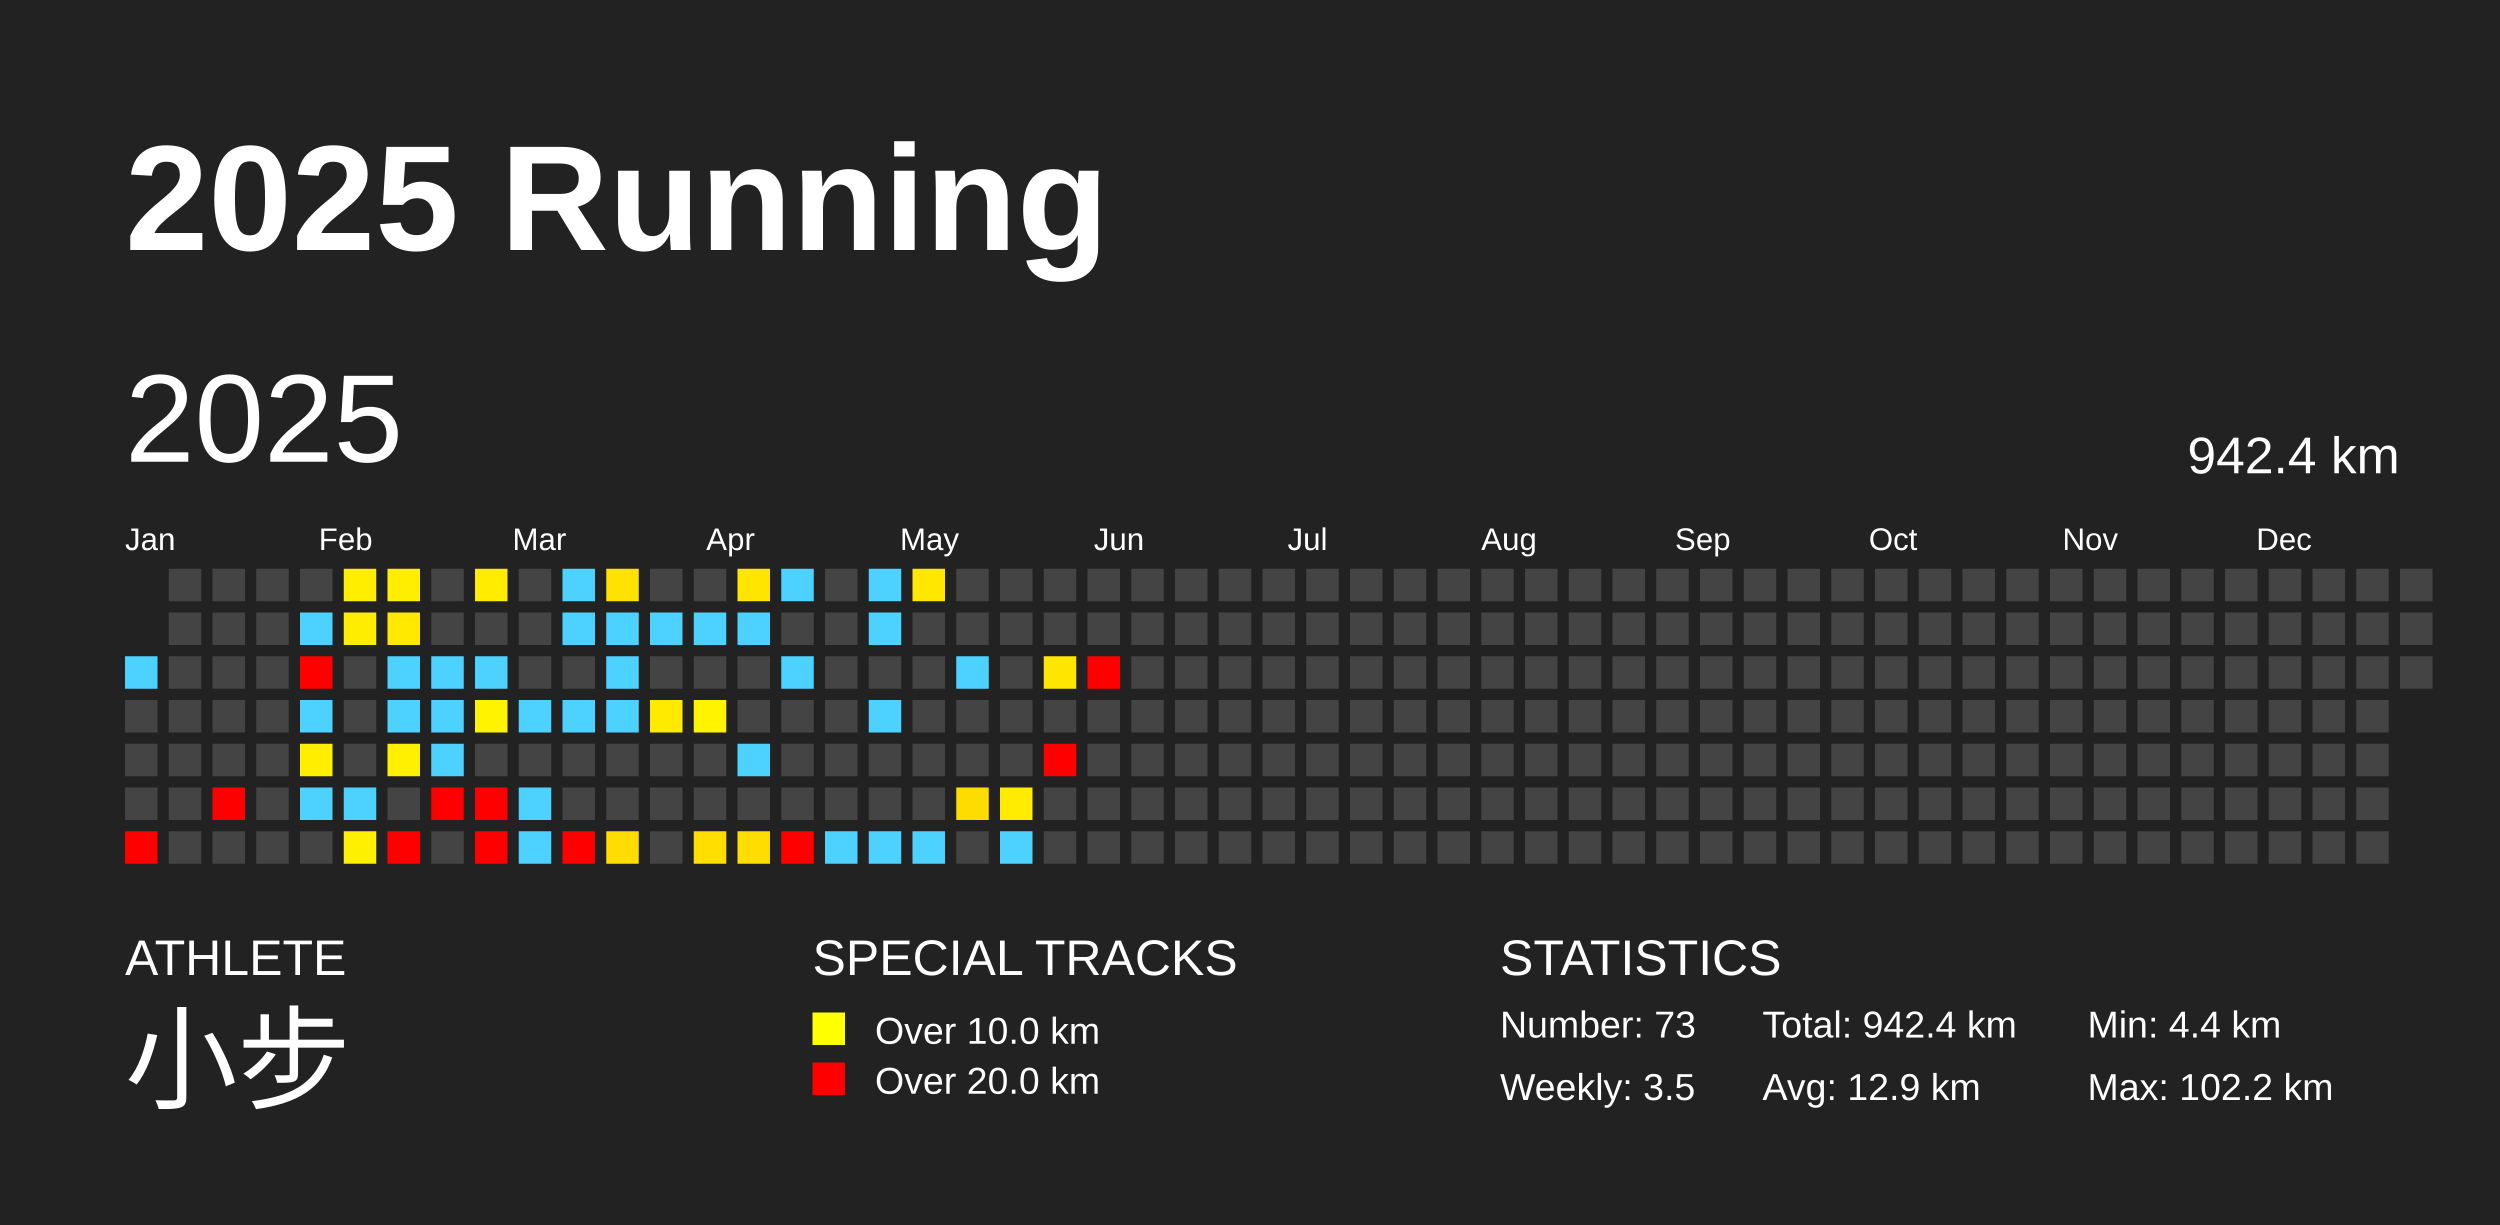
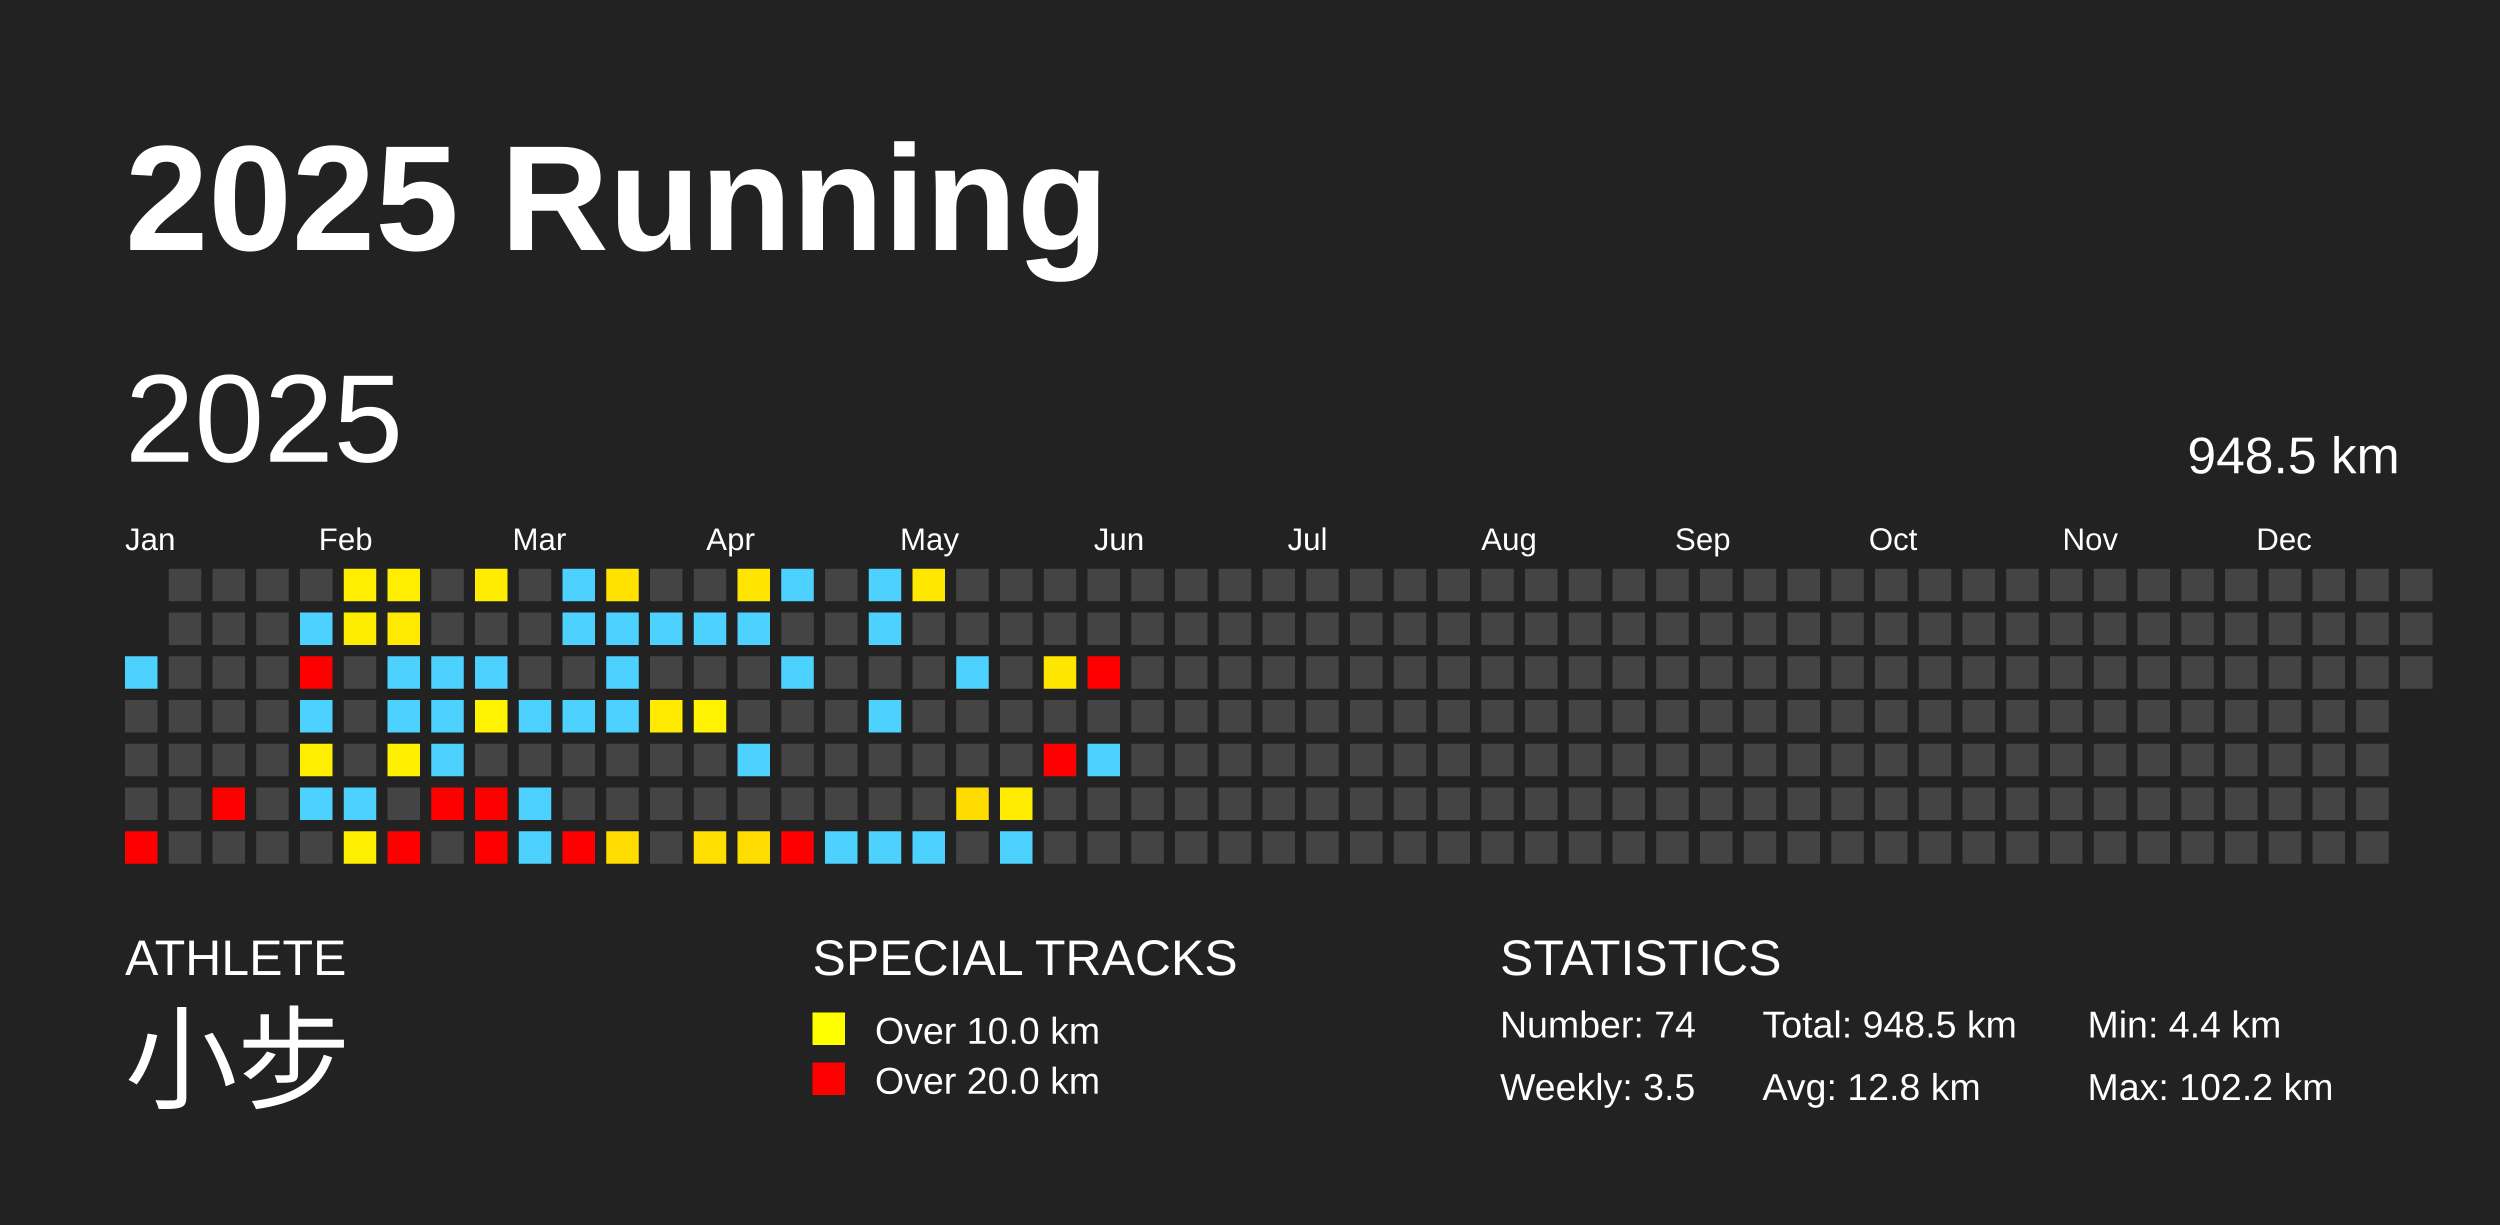
<svg xmlns="http://www.w3.org/2000/svg" baseProfile="full" height="98mm" version="1.1" viewBox="0,0,200,98" width="200mm">
  <defs />
  <rect fill="#222222" height="98" width="200" x="0" y="0" />
  <text fill="#FFFFFF" style="font-size:12px; font-family:Arial; font-weight:bold;" x="10" y="20">2025 Running</text>
  <text fill="#FFFFFF" style="font-size:4px; font-family:Arial" x="10" y="78">ATHLETE</text>
  <text fill="#FFFFFF" style="font-size:9px; font-family:Arial" x="10" y="88">小步</text>
  <text fill="#FFFFFF" style="font-size:4px; font-family:Arial" x="65" y="78">SPECIAL TRACKS</text>
  <rect fill="yellow" height="2.6" width="2.6" x="65" y="81" />
  <text fill="#FFFFFF" style="font-size:3px; font-family:Arial" x="70" y="83.5">Over 10.0 km</text>
  <rect fill="red" height="2.6" width="2.6" x="65" y="85" />
  <text fill="#FFFFFF" style="font-size:3px; font-family:Arial" x="70" y="87.5">Over 20.0 km</text>
  <text fill="#FFFFFF" style="font-size:4px; font-family:Arial" x="120" y="78">STATISTICS</text>
-   <text fill="#FFFFFF" style="font-size:3px; font-family:Arial" x="120" y="83">Number: 73</text>
+   <text fill="#FFFFFF" style="font-size:3px; font-family:Arial" x="120" y="83">Number: 74</text>
  <text fill="#FFFFFF" style="font-size:3px; font-family:Arial" x="120" y="88">Weekly: 3.5</text>
-   <text fill="#FFFFFF" style="font-size:3px; font-family:Arial" x="141" y="83">Total: 942.4 km</text>
-   <text fill="#FFFFFF" style="font-size:3px; font-family:Arial" x="141" y="88">Avg: 12.9 km</text>
+   <text fill="#FFFFFF" style="font-size:3px; font-family:Arial" x="141" y="83">Total: 948.5 km</text>
+   <text fill="#FFFFFF" style="font-size:3px; font-family:Arial" x="141" y="88">Avg: 12.8 km</text>
  <text fill="#FFFFFF" style="font-size:3px; font-family:Arial" x="167" y="83">Min: 4.4 km</text>
  <text fill="#FFFFFF" style="font-size:3px; font-family:Arial" x="167" y="88">Max: 102.2 km</text>
  <text dominant-baseline="hanging" fill="#FFFFFF" style="font-size:10.0px; font-family:Arial;" x="10" y="30">2025</text>
-   <text dominant-baseline="hanging" fill="#FFFFFF" style="font-size:4.125px; font-family:Arial;" x="175" y="35">942.4 km</text>
+   <text dominant-baseline="hanging" fill="#FFFFFF" style="font-size:4.125px; font-family:Arial;" x="175" y="35">948.5 km</text>
  <text fill="#FFFFFF" style="font-size:2.5px; font-family:Arial" x="10.0" y="44">Jan</text>
  <text fill="#FFFFFF" style="font-size:2.5px; font-family:Arial" x="25.5" y="44">Feb</text>
  <text fill="#FFFFFF" style="font-size:2.5px; font-family:Arial" x="41.0" y="44">Mar</text>
  <text fill="#FFFFFF" style="font-size:2.5px; font-family:Arial" x="56.5" y="44">Apr</text>
  <text fill="#FFFFFF" style="font-size:2.5px; font-family:Arial" x="72.0" y="44">May</text>
  <text fill="#FFFFFF" style="font-size:2.5px; font-family:Arial" x="87.5" y="44">Jun</text>
  <text fill="#FFFFFF" style="font-size:2.5px; font-family:Arial" x="103.0" y="44">Jul</text>
  <text fill="#FFFFFF" style="font-size:2.5px; font-family:Arial" x="118.5" y="44">Aug</text>
  <text fill="#FFFFFF" style="font-size:2.5px; font-family:Arial" x="134.0" y="44">Sep</text>
  <text fill="#FFFFFF" style="font-size:2.5px; font-family:Arial" x="149.5" y="44">Oct</text>
  <text fill="#FFFFFF" style="font-size:2.5px; font-family:Arial" x="165.0" y="44">Nov</text>
  <text fill="#FFFFFF" style="font-size:2.5px; font-family:Arial" x="180.5" y="44">Dec</text>
  <rect fill="#4dd2ff" height="2.6" width="2.6" x="10.0" y="52.5" />
  <rect fill="#444444" height="2.6" width="2.6" x="10.0" y="56.0" />
  <rect fill="#444444" height="2.6" width="2.6" x="10.0" y="59.5" />
  <rect fill="#444444" height="2.6" width="2.6" x="10.0" y="63.0" />
  <rect fill="red" height="2.6" width="2.6" x="10.0" y="66.5" />
  <rect fill="#444444" height="2.6" width="2.6" x="13.5" y="45.5" />
  <rect fill="#444444" height="2.6" width="2.6" x="13.5" y="49.0" />
  <rect fill="#444444" height="2.6" width="2.6" x="13.5" y="52.5" />
  <rect fill="#444444" height="2.6" width="2.6" x="13.5" y="56.0" />
  <rect fill="#444444" height="2.6" width="2.6" x="13.5" y="59.5" />
  <rect fill="#444444" height="2.6" width="2.6" x="13.5" y="63.0" />
  <rect fill="#444444" height="2.6" width="2.6" x="13.5" y="66.5" />
  <rect fill="#444444" height="2.6" width="2.6" x="17.0" y="45.5" />
  <rect fill="#444444" height="2.6" width="2.6" x="17.0" y="49.0" />
  <rect fill="#444444" height="2.6" width="2.6" x="17.0" y="52.5" />
  <rect fill="#444444" height="2.6" width="2.6" x="17.0" y="56.0" />
  <rect fill="#444444" height="2.6" width="2.6" x="17.0" y="59.5" />
  <rect fill="red" height="2.6" width="2.6" x="17.0" y="63.0" />
  <rect fill="#444444" height="2.6" width="2.6" x="17.0" y="66.5" />
  <rect fill="#444444" height="2.6" width="2.6" x="20.5" y="45.5" />
  <rect fill="#444444" height="2.6" width="2.6" x="20.5" y="49.0" />
  <rect fill="#444444" height="2.6" width="2.6" x="20.5" y="52.5" />
  <rect fill="#444444" height="2.6" width="2.6" x="20.5" y="56.0" />
  <rect fill="#444444" height="2.6" width="2.6" x="20.5" y="59.5" />
  <rect fill="#444444" height="2.6" width="2.6" x="20.5" y="63.0" />
  <rect fill="#444444" height="2.6" width="2.6" x="20.5" y="66.5" />
  <rect fill="#444444" height="2.6" width="2.6" x="24.0" y="45.5" />
  <rect fill="#4dd2ff" height="2.6" width="2.6" x="24.0" y="49.0" />
  <rect fill="red" height="2.6" width="2.6" x="24.0" y="52.5" />
  <rect fill="#4dd2ff" height="2.6" width="2.6" x="24.0" y="56.0" />
  <rect fill="#ffee00" height="2.6" width="2.6" x="24.0" y="59.5" />
  <rect fill="#4dd2ff" height="2.6" width="2.6" x="24.0" y="63.0" />
  <rect fill="#444444" height="2.6" width="2.6" x="24.0" y="66.5" />
  <rect fill="#ffee00" height="2.6" width="2.6" x="27.5" y="45.5" />
  <rect fill="#ffed00" height="2.6" width="2.6" x="27.5" y="49.0" />
  <rect fill="#444444" height="2.6" width="2.6" x="27.5" y="52.5" />
  <rect fill="#444444" height="2.6" width="2.6" x="27.5" y="56.0" />
  <rect fill="#444444" height="2.6" width="2.6" x="27.5" y="59.5" />
  <rect fill="#4dd2ff" height="2.6" width="2.6" x="27.5" y="63.0" />
  <rect fill="#ffef00" height="2.6" width="2.6" x="27.5" y="66.5" />
  <rect fill="#ffee00" height="2.6" width="2.6" x="31.0" y="45.5" />
  <rect fill="#ffe900" height="2.6" width="2.6" x="31.0" y="49.0" />
  <rect fill="#4dd2ff" height="2.6" width="2.6" x="31.0" y="52.5" />
  <rect fill="#4dd2ff" height="2.6" width="2.6" x="31.0" y="56.0" />
  <rect fill="#fff000" height="2.6" width="2.6" x="31.0" y="59.5" />
  <rect fill="#444444" height="2.6" width="2.6" x="31.0" y="63.0" />
  <rect fill="red" height="2.6" width="2.6" x="31.0" y="66.5" />
  <rect fill="#444444" height="2.6" width="2.6" x="34.5" y="45.5" />
  <rect fill="#444444" height="2.6" width="2.6" x="34.5" y="49.0" />
  <rect fill="#4dd2ff" height="2.6" width="2.6" x="34.5" y="52.5" />
  <rect fill="#4dd2ff" height="2.6" width="2.6" x="34.5" y="56.0" />
  <rect fill="#4dd2ff" height="2.6" width="2.6" x="34.5" y="59.5" />
  <rect fill="red" height="2.6" width="2.6" x="34.5" y="63.0" />
  <rect fill="#444444" height="2.6" width="2.6" x="34.5" y="66.5" />
  <rect fill="#ffec00" height="2.6" width="2.6" x="38.0" y="45.5" />
  <rect fill="#444444" height="2.6" width="2.6" x="38.0" y="49.0" />
  <rect fill="#4dd2ff" height="2.6" width="2.6" x="38.0" y="52.5" />
  <rect fill="#fff300" height="2.6" width="2.6" x="38.0" y="56.0" />
  <rect fill="#444444" height="2.6" width="2.6" x="38.0" y="59.5" />
  <rect fill="red" height="2.6" width="2.6" x="38.0" y="63.0" />
  <rect fill="red" height="2.6" width="2.6" x="38.0" y="66.5" />
  <rect fill="#444444" height="2.6" width="2.6" x="41.5" y="45.5" />
  <rect fill="#444444" height="2.6" width="2.6" x="41.5" y="49.0" />
  <rect fill="#444444" height="2.6" width="2.6" x="41.5" y="52.5" />
  <rect fill="#4dd2ff" height="2.6" width="2.6" x="41.5" y="56.0" />
  <rect fill="#444444" height="2.6" width="2.6" x="41.5" y="59.5" />
  <rect fill="#4dd2ff" height="2.6" width="2.6" x="41.5" y="63.0" />
  <rect fill="#4dd2ff" height="2.6" width="2.6" x="41.5" y="66.5" />
  <rect fill="#4dd2ff" height="2.6" width="2.6" x="45.0" y="45.5" />
  <rect fill="#4dd2ff" height="2.6" width="2.6" x="45.0" y="49.0" />
  <rect fill="#444444" height="2.6" width="2.6" x="45.0" y="52.5" />
  <rect fill="#4dd2ff" height="2.6" width="2.6" x="45.0" y="56.0" />
  <rect fill="#444444" height="2.6" width="2.6" x="45.0" y="59.5" />
  <rect fill="#444444" height="2.6" width="2.6" x="45.0" y="63.0" />
  <rect fill="red" height="2.6" width="2.6" x="45.0" y="66.5" />
  <rect fill="#ffe200" height="2.6" width="2.6" x="48.5" y="45.5" />
  <rect fill="#4dd2ff" height="2.6" width="2.6" x="48.5" y="49.0" />
  <rect fill="#4dd2ff" height="2.6" width="2.6" x="48.5" y="52.5" />
  <rect fill="#4dd2ff" height="2.6" width="2.6" x="48.5" y="56.0" />
  <rect fill="#444444" height="2.6" width="2.6" x="48.5" y="59.5" />
  <rect fill="#444444" height="2.6" width="2.6" x="48.5" y="63.0" />
  <rect fill="#ffdd00" height="2.6" width="2.6" x="48.5" y="66.5" />
  <rect fill="#444444" height="2.6" width="2.6" x="52.0" y="45.5" />
  <rect fill="#4dd2ff" height="2.6" width="2.6" x="52.0" y="49.0" />
  <rect fill="#444444" height="2.6" width="2.6" x="52.0" y="52.5" />
  <rect fill="#ffea00" height="2.6" width="2.6" x="52.0" y="56.0" />
  <rect fill="#444444" height="2.6" width="2.6" x="52.0" y="59.5" />
  <rect fill="#444444" height="2.6" width="2.6" x="52.0" y="63.0" />
  <rect fill="#444444" height="2.6" width="2.6" x="52.0" y="66.5" />
  <rect fill="#444444" height="2.6" width="2.6" x="55.5" y="45.5" />
  <rect fill="#4dd2ff" height="2.6" width="2.6" x="55.5" y="49.0" />
  <rect fill="#444444" height="2.6" width="2.6" x="55.5" y="52.5" />
  <rect fill="#fff300" height="2.6" width="2.6" x="55.5" y="56.0" />
  <rect fill="#444444" height="2.6" width="2.6" x="55.5" y="59.5" />
  <rect fill="#444444" height="2.6" width="2.6" x="55.5" y="63.0" />
  <rect fill="#ffde00" height="2.6" width="2.6" x="55.5" y="66.5" />
  <rect fill="#ffe500" height="2.6" width="2.6" x="59.0" y="45.5" />
  <rect fill="#4dd2ff" height="2.6" width="2.6" x="59.0" y="49.0" />
  <rect fill="#444444" height="2.6" width="2.6" x="59.0" y="52.5" />
  <rect fill="#444444" height="2.6" width="2.6" x="59.0" y="56.0" />
  <rect fill="#4dd2ff" height="2.6" width="2.6" x="59.0" y="59.5" />
  <rect fill="#444444" height="2.6" width="2.6" x="59.0" y="63.0" />
  <rect fill="#ffdd00" height="2.6" width="2.6" x="59.0" y="66.5" />
  <rect fill="#4dd2ff" height="2.6" width="2.6" x="62.5" y="45.5" />
  <rect fill="#444444" height="2.6" width="2.6" x="62.5" y="49.0" />
  <rect fill="#4dd2ff" height="2.6" width="2.6" x="62.5" y="52.5" />
  <rect fill="#444444" height="2.6" width="2.6" x="62.5" y="56.0" />
  <rect fill="#444444" height="2.6" width="2.6" x="62.5" y="59.5" />
  <rect fill="#444444" height="2.6" width="2.6" x="62.5" y="63.0" />
  <rect fill="red" height="2.6" width="2.6" x="62.5" y="66.5" />
  <rect fill="#444444" height="2.6" width="2.6" x="66.0" y="45.5" />
  <rect fill="#444444" height="2.6" width="2.6" x="66.0" y="49.0" />
  <rect fill="#444444" height="2.6" width="2.6" x="66.0" y="52.5" />
  <rect fill="#444444" height="2.6" width="2.6" x="66.0" y="56.0" />
  <rect fill="#444444" height="2.6" width="2.6" x="66.0" y="59.5" />
  <rect fill="#444444" height="2.6" width="2.6" x="66.0" y="63.0" />
  <rect fill="#4dd2ff" height="2.6" width="2.6" x="66.0" y="66.5" />
  <rect fill="#4dd2ff" height="2.6" width="2.6" x="69.5" y="45.5" />
  <rect fill="#4dd2ff" height="2.6" width="2.6" x="69.5" y="49.0" />
  <rect fill="#444444" height="2.6" width="2.6" x="69.5" y="52.5" />
  <rect fill="#4dd2ff" height="2.6" width="2.6" x="69.5" y="56.0" />
  <rect fill="#444444" height="2.6" width="2.6" x="69.5" y="59.5" />
  <rect fill="#444444" height="2.6" width="2.6" x="69.5" y="63.0" />
  <rect fill="#4dd2ff" height="2.6" width="2.6" x="69.5" y="66.5" />
  <rect fill="#ffe700" height="2.6" width="2.6" x="73.0" y="45.5" />
  <rect fill="#444444" height="2.6" width="2.6" x="73.0" y="49.0" />
  <rect fill="#444444" height="2.6" width="2.6" x="73.0" y="52.5" />
  <rect fill="#444444" height="2.6" width="2.6" x="73.0" y="56.0" />
  <rect fill="#444444" height="2.6" width="2.6" x="73.0" y="59.5" />
  <rect fill="#444444" height="2.6" width="2.6" x="73.0" y="63.0" />
  <rect fill="#4dd2ff" height="2.6" width="2.6" x="73.0" y="66.5" />
  <rect fill="#444444" height="2.6" width="2.6" x="76.5" y="45.5" />
  <rect fill="#444444" height="2.6" width="2.6" x="76.5" y="49.0" />
  <rect fill="#4dd2ff" height="2.6" width="2.6" x="76.5" y="52.5" />
  <rect fill="#444444" height="2.6" width="2.6" x="76.5" y="56.0" />
  <rect fill="#444444" height="2.6" width="2.6" x="76.5" y="59.5" />
  <rect fill="#ffdc00" height="2.6" width="2.6" x="76.5" y="63.0" />
  <rect fill="#444444" height="2.6" width="2.6" x="76.5" y="66.5" />
  <rect fill="#444444" height="2.6" width="2.6" x="80.0" y="45.5" />
  <rect fill="#444444" height="2.6" width="2.6" x="80.0" y="49.0" />
  <rect fill="#444444" height="2.6" width="2.6" x="80.0" y="52.5" />
  <rect fill="#444444" height="2.6" width="2.6" x="80.0" y="56.0" />
  <rect fill="#444444" height="2.6" width="2.6" x="80.0" y="59.5" />
  <rect fill="#ffec00" height="2.6" width="2.6" x="80.0" y="63.0" />
  <rect fill="#4dd2ff" height="2.6" width="2.6" x="80.0" y="66.5" />
  <rect fill="#444444" height="2.6" width="2.6" x="83.5" y="45.5" />
  <rect fill="#444444" height="2.6" width="2.6" x="83.5" y="49.0" />
  <rect fill="#ffe600" height="2.6" width="2.6" x="83.5" y="52.5" />
  <rect fill="#444444" height="2.6" width="2.6" x="83.5" y="56.0" />
  <rect fill="red" height="2.6" width="2.6" x="83.5" y="59.5" />
  <rect fill="#444444" height="2.6" width="2.6" x="83.5" y="63.0" />
  <rect fill="#444444" height="2.6" width="2.6" x="83.5" y="66.5" />
  <rect fill="#444444" height="2.6" width="2.6" x="87.0" y="45.5" />
  <rect fill="#444444" height="2.6" width="2.6" x="87.0" y="49.0" />
  <rect fill="red" height="2.6" width="2.6" x="87.0" y="52.5" />
  <rect fill="#444444" height="2.6" width="2.6" x="87.0" y="56.0" />
-   <rect fill="#444444" height="2.6" width="2.6" x="87.0" y="59.5" />
+   <rect fill="#4dd2ff" height="2.6" width="2.6" x="87.0" y="59.5" />
  <rect fill="#444444" height="2.6" width="2.6" x="87.0" y="63.0" />
  <rect fill="#444444" height="2.6" width="2.6" x="87.0" y="66.5" />
  <rect fill="#444444" height="2.6" width="2.6" x="90.5" y="45.5" />
  <rect fill="#444444" height="2.6" width="2.6" x="90.5" y="49.0" />
  <rect fill="#444444" height="2.6" width="2.6" x="90.5" y="52.5" />
  <rect fill="#444444" height="2.6" width="2.6" x="90.5" y="56.0" />
  <rect fill="#444444" height="2.6" width="2.6" x="90.5" y="59.5" />
  <rect fill="#444444" height="2.6" width="2.6" x="90.5" y="63.0" />
  <rect fill="#444444" height="2.6" width="2.6" x="90.5" y="66.5" />
  <rect fill="#444444" height="2.6" width="2.6" x="94.0" y="45.5" />
  <rect fill="#444444" height="2.6" width="2.6" x="94.0" y="49.0" />
  <rect fill="#444444" height="2.6" width="2.6" x="94.0" y="52.5" />
  <rect fill="#444444" height="2.6" width="2.6" x="94.0" y="56.0" />
  <rect fill="#444444" height="2.6" width="2.6" x="94.0" y="59.5" />
  <rect fill="#444444" height="2.6" width="2.6" x="94.0" y="63.0" />
  <rect fill="#444444" height="2.6" width="2.6" x="94.0" y="66.5" />
  <rect fill="#444444" height="2.6" width="2.6" x="97.5" y="45.5" />
  <rect fill="#444444" height="2.6" width="2.6" x="97.5" y="49.0" />
  <rect fill="#444444" height="2.6" width="2.6" x="97.5" y="52.5" />
  <rect fill="#444444" height="2.6" width="2.6" x="97.5" y="56.0" />
  <rect fill="#444444" height="2.6" width="2.6" x="97.5" y="59.5" />
  <rect fill="#444444" height="2.6" width="2.6" x="97.5" y="63.0" />
  <rect fill="#444444" height="2.6" width="2.6" x="97.5" y="66.5" />
  <rect fill="#444444" height="2.6" width="2.6" x="101.0" y="45.5" />
  <rect fill="#444444" height="2.6" width="2.6" x="101.0" y="49.0" />
  <rect fill="#444444" height="2.6" width="2.6" x="101.0" y="52.5" />
  <rect fill="#444444" height="2.6" width="2.6" x="101.0" y="56.0" />
  <rect fill="#444444" height="2.6" width="2.6" x="101.0" y="59.5" />
  <rect fill="#444444" height="2.6" width="2.6" x="101.0" y="63.0" />
  <rect fill="#444444" height="2.6" width="2.6" x="101.0" y="66.5" />
  <rect fill="#444444" height="2.6" width="2.6" x="104.5" y="45.5" />
  <rect fill="#444444" height="2.6" width="2.6" x="104.5" y="49.0" />
  <rect fill="#444444" height="2.6" width="2.6" x="104.5" y="52.5" />
  <rect fill="#444444" height="2.6" width="2.6" x="104.5" y="56.0" />
  <rect fill="#444444" height="2.6" width="2.6" x="104.5" y="59.5" />
  <rect fill="#444444" height="2.6" width="2.6" x="104.5" y="63.0" />
  <rect fill="#444444" height="2.6" width="2.6" x="104.5" y="66.5" />
  <rect fill="#444444" height="2.6" width="2.6" x="108.0" y="45.5" />
  <rect fill="#444444" height="2.6" width="2.6" x="108.0" y="49.0" />
  <rect fill="#444444" height="2.6" width="2.6" x="108.0" y="52.5" />
  <rect fill="#444444" height="2.6" width="2.6" x="108.0" y="56.0" />
  <rect fill="#444444" height="2.6" width="2.6" x="108.0" y="59.5" />
  <rect fill="#444444" height="2.6" width="2.6" x="108.0" y="63.0" />
  <rect fill="#444444" height="2.6" width="2.6" x="108.0" y="66.5" />
  <rect fill="#444444" height="2.6" width="2.6" x="111.5" y="45.5" />
  <rect fill="#444444" height="2.6" width="2.6" x="111.5" y="49.0" />
  <rect fill="#444444" height="2.6" width="2.6" x="111.5" y="52.5" />
  <rect fill="#444444" height="2.6" width="2.6" x="111.5" y="56.0" />
  <rect fill="#444444" height="2.6" width="2.6" x="111.5" y="59.5" />
  <rect fill="#444444" height="2.6" width="2.6" x="111.5" y="63.0" />
  <rect fill="#444444" height="2.6" width="2.6" x="111.5" y="66.5" />
  <rect fill="#444444" height="2.6" width="2.6" x="115.0" y="45.5" />
  <rect fill="#444444" height="2.6" width="2.6" x="115.0" y="49.0" />
  <rect fill="#444444" height="2.6" width="2.6" x="115.0" y="52.5" />
  <rect fill="#444444" height="2.6" width="2.6" x="115.0" y="56.0" />
  <rect fill="#444444" height="2.6" width="2.6" x="115.0" y="59.5" />
  <rect fill="#444444" height="2.6" width="2.6" x="115.0" y="63.0" />
  <rect fill="#444444" height="2.6" width="2.6" x="115.0" y="66.5" />
  <rect fill="#444444" height="2.6" width="2.6" x="118.5" y="45.5" />
  <rect fill="#444444" height="2.6" width="2.6" x="118.5" y="49.0" />
  <rect fill="#444444" height="2.6" width="2.6" x="118.5" y="52.5" />
  <rect fill="#444444" height="2.6" width="2.6" x="118.5" y="56.0" />
  <rect fill="#444444" height="2.6" width="2.6" x="118.5" y="59.5" />
  <rect fill="#444444" height="2.6" width="2.6" x="118.5" y="63.0" />
  <rect fill="#444444" height="2.6" width="2.6" x="118.5" y="66.5" />
  <rect fill="#444444" height="2.6" width="2.6" x="122.0" y="45.5" />
  <rect fill="#444444" height="2.6" width="2.6" x="122.0" y="49.0" />
  <rect fill="#444444" height="2.6" width="2.6" x="122.0" y="52.5" />
  <rect fill="#444444" height="2.6" width="2.6" x="122.0" y="56.0" />
  <rect fill="#444444" height="2.6" width="2.6" x="122.0" y="59.5" />
  <rect fill="#444444" height="2.6" width="2.6" x="122.0" y="63.0" />
  <rect fill="#444444" height="2.6" width="2.6" x="122.0" y="66.5" />
  <rect fill="#444444" height="2.6" width="2.6" x="125.5" y="45.5" />
  <rect fill="#444444" height="2.6" width="2.6" x="125.5" y="49.0" />
  <rect fill="#444444" height="2.6" width="2.6" x="125.5" y="52.5" />
  <rect fill="#444444" height="2.6" width="2.6" x="125.5" y="56.0" />
  <rect fill="#444444" height="2.6" width="2.6" x="125.5" y="59.5" />
  <rect fill="#444444" height="2.6" width="2.6" x="125.5" y="63.0" />
  <rect fill="#444444" height="2.6" width="2.6" x="125.5" y="66.5" />
  <rect fill="#444444" height="2.6" width="2.6" x="129.0" y="45.5" />
  <rect fill="#444444" height="2.6" width="2.6" x="129.0" y="49.0" />
  <rect fill="#444444" height="2.6" width="2.6" x="129.0" y="52.5" />
  <rect fill="#444444" height="2.6" width="2.6" x="129.0" y="56.0" />
  <rect fill="#444444" height="2.6" width="2.6" x="129.0" y="59.5" />
  <rect fill="#444444" height="2.6" width="2.6" x="129.0" y="63.0" />
  <rect fill="#444444" height="2.6" width="2.6" x="129.0" y="66.5" />
  <rect fill="#444444" height="2.6" width="2.6" x="132.5" y="45.5" />
  <rect fill="#444444" height="2.6" width="2.6" x="132.5" y="49.0" />
  <rect fill="#444444" height="2.6" width="2.6" x="132.5" y="52.5" />
  <rect fill="#444444" height="2.6" width="2.6" x="132.5" y="56.0" />
  <rect fill="#444444" height="2.6" width="2.6" x="132.5" y="59.5" />
  <rect fill="#444444" height="2.6" width="2.6" x="132.5" y="63.0" />
  <rect fill="#444444" height="2.6" width="2.6" x="132.5" y="66.5" />
  <rect fill="#444444" height="2.6" width="2.6" x="136.0" y="45.5" />
  <rect fill="#444444" height="2.6" width="2.6" x="136.0" y="49.0" />
  <rect fill="#444444" height="2.6" width="2.6" x="136.0" y="52.5" />
  <rect fill="#444444" height="2.6" width="2.6" x="136.0" y="56.0" />
  <rect fill="#444444" height="2.6" width="2.6" x="136.0" y="59.5" />
  <rect fill="#444444" height="2.6" width="2.6" x="136.0" y="63.0" />
  <rect fill="#444444" height="2.6" width="2.6" x="136.0" y="66.5" />
  <rect fill="#444444" height="2.6" width="2.6" x="139.5" y="45.5" />
  <rect fill="#444444" height="2.6" width="2.6" x="139.5" y="49.0" />
  <rect fill="#444444" height="2.6" width="2.6" x="139.5" y="52.5" />
  <rect fill="#444444" height="2.6" width="2.6" x="139.5" y="56.0" />
  <rect fill="#444444" height="2.6" width="2.6" x="139.5" y="59.5" />
  <rect fill="#444444" height="2.6" width="2.6" x="139.5" y="63.0" />
  <rect fill="#444444" height="2.6" width="2.6" x="139.5" y="66.5" />
  <rect fill="#444444" height="2.6" width="2.6" x="143.0" y="45.5" />
  <rect fill="#444444" height="2.6" width="2.6" x="143.0" y="49.0" />
  <rect fill="#444444" height="2.6" width="2.6" x="143.0" y="52.5" />
  <rect fill="#444444" height="2.6" width="2.6" x="143.0" y="56.0" />
  <rect fill="#444444" height="2.6" width="2.6" x="143.0" y="59.5" />
  <rect fill="#444444" height="2.6" width="2.6" x="143.0" y="63.0" />
  <rect fill="#444444" height="2.6" width="2.6" x="143.0" y="66.5" />
  <rect fill="#444444" height="2.6" width="2.6" x="146.5" y="45.5" />
  <rect fill="#444444" height="2.6" width="2.6" x="146.5" y="49.0" />
  <rect fill="#444444" height="2.6" width="2.6" x="146.5" y="52.5" />
  <rect fill="#444444" height="2.6" width="2.6" x="146.5" y="56.0" />
  <rect fill="#444444" height="2.6" width="2.6" x="146.5" y="59.5" />
  <rect fill="#444444" height="2.6" width="2.6" x="146.5" y="63.0" />
  <rect fill="#444444" height="2.6" width="2.6" x="146.5" y="66.5" />
  <rect fill="#444444" height="2.6" width="2.6" x="150.0" y="45.5" />
  <rect fill="#444444" height="2.6" width="2.6" x="150.0" y="49.0" />
  <rect fill="#444444" height="2.6" width="2.6" x="150.0" y="52.5" />
  <rect fill="#444444" height="2.6" width="2.6" x="150.0" y="56.0" />
  <rect fill="#444444" height="2.6" width="2.6" x="150.0" y="59.5" />
  <rect fill="#444444" height="2.6" width="2.6" x="150.0" y="63.0" />
  <rect fill="#444444" height="2.6" width="2.6" x="150.0" y="66.5" />
  <rect fill="#444444" height="2.6" width="2.6" x="153.5" y="45.5" />
  <rect fill="#444444" height="2.6" width="2.6" x="153.5" y="49.0" />
  <rect fill="#444444" height="2.6" width="2.6" x="153.5" y="52.5" />
  <rect fill="#444444" height="2.6" width="2.6" x="153.5" y="56.0" />
  <rect fill="#444444" height="2.6" width="2.6" x="153.5" y="59.5" />
  <rect fill="#444444" height="2.6" width="2.6" x="153.5" y="63.0" />
  <rect fill="#444444" height="2.6" width="2.6" x="153.5" y="66.5" />
  <rect fill="#444444" height="2.6" width="2.6" x="157.0" y="45.5" />
  <rect fill="#444444" height="2.6" width="2.6" x="157.0" y="49.0" />
  <rect fill="#444444" height="2.6" width="2.6" x="157.0" y="52.5" />
  <rect fill="#444444" height="2.6" width="2.6" x="157.0" y="56.0" />
  <rect fill="#444444" height="2.6" width="2.6" x="157.0" y="59.5" />
  <rect fill="#444444" height="2.6" width="2.6" x="157.0" y="63.0" />
  <rect fill="#444444" height="2.6" width="2.6" x="157.0" y="66.5" />
  <rect fill="#444444" height="2.6" width="2.6" x="160.5" y="45.5" />
  <rect fill="#444444" height="2.6" width="2.6" x="160.5" y="49.0" />
  <rect fill="#444444" height="2.6" width="2.6" x="160.5" y="52.5" />
  <rect fill="#444444" height="2.6" width="2.6" x="160.5" y="56.0" />
  <rect fill="#444444" height="2.6" width="2.6" x="160.5" y="59.5" />
  <rect fill="#444444" height="2.6" width="2.6" x="160.5" y="63.0" />
  <rect fill="#444444" height="2.6" width="2.6" x="160.5" y="66.5" />
  <rect fill="#444444" height="2.6" width="2.6" x="164.0" y="45.5" />
  <rect fill="#444444" height="2.6" width="2.6" x="164.0" y="49.0" />
  <rect fill="#444444" height="2.6" width="2.6" x="164.0" y="52.5" />
  <rect fill="#444444" height="2.6" width="2.6" x="164.0" y="56.0" />
  <rect fill="#444444" height="2.6" width="2.6" x="164.0" y="59.5" />
  <rect fill="#444444" height="2.6" width="2.6" x="164.0" y="63.0" />
  <rect fill="#444444" height="2.6" width="2.6" x="164.0" y="66.5" />
  <rect fill="#444444" height="2.6" width="2.6" x="167.5" y="45.5" />
  <rect fill="#444444" height="2.6" width="2.6" x="167.5" y="49.0" />
  <rect fill="#444444" height="2.6" width="2.6" x="167.5" y="52.5" />
  <rect fill="#444444" height="2.6" width="2.6" x="167.5" y="56.0" />
  <rect fill="#444444" height="2.6" width="2.6" x="167.5" y="59.5" />
  <rect fill="#444444" height="2.6" width="2.6" x="167.5" y="63.0" />
  <rect fill="#444444" height="2.6" width="2.6" x="167.5" y="66.5" />
  <rect fill="#444444" height="2.6" width="2.6" x="171.0" y="45.5" />
  <rect fill="#444444" height="2.6" width="2.6" x="171.0" y="49.0" />
  <rect fill="#444444" height="2.6" width="2.6" x="171.0" y="52.5" />
  <rect fill="#444444" height="2.6" width="2.6" x="171.0" y="56.0" />
  <rect fill="#444444" height="2.6" width="2.6" x="171.0" y="59.5" />
  <rect fill="#444444" height="2.6" width="2.6" x="171.0" y="63.0" />
  <rect fill="#444444" height="2.6" width="2.6" x="171.0" y="66.5" />
  <rect fill="#444444" height="2.6" width="2.6" x="174.5" y="45.5" />
  <rect fill="#444444" height="2.6" width="2.6" x="174.5" y="49.0" />
  <rect fill="#444444" height="2.6" width="2.6" x="174.5" y="52.5" />
  <rect fill="#444444" height="2.6" width="2.6" x="174.5" y="56.0" />
  <rect fill="#444444" height="2.6" width="2.6" x="174.5" y="59.5" />
  <rect fill="#444444" height="2.6" width="2.6" x="174.5" y="63.0" />
  <rect fill="#444444" height="2.6" width="2.6" x="174.5" y="66.5" />
  <rect fill="#444444" height="2.6" width="2.6" x="178.0" y="45.5" />
  <rect fill="#444444" height="2.6" width="2.6" x="178.0" y="49.0" />
  <rect fill="#444444" height="2.6" width="2.6" x="178.0" y="52.5" />
  <rect fill="#444444" height="2.6" width="2.6" x="178.0" y="56.0" />
  <rect fill="#444444" height="2.6" width="2.6" x="178.0" y="59.5" />
  <rect fill="#444444" height="2.6" width="2.6" x="178.0" y="63.0" />
  <rect fill="#444444" height="2.6" width="2.6" x="178.0" y="66.5" />
  <rect fill="#444444" height="2.6" width="2.6" x="181.5" y="45.5" />
  <rect fill="#444444" height="2.6" width="2.6" x="181.5" y="49.0" />
  <rect fill="#444444" height="2.6" width="2.6" x="181.5" y="52.5" />
  <rect fill="#444444" height="2.6" width="2.6" x="181.5" y="56.0" />
  <rect fill="#444444" height="2.6" width="2.6" x="181.5" y="59.5" />
  <rect fill="#444444" height="2.6" width="2.6" x="181.5" y="63.0" />
  <rect fill="#444444" height="2.6" width="2.6" x="181.5" y="66.5" />
  <rect fill="#444444" height="2.6" width="2.6" x="185.0" y="45.5" />
  <rect fill="#444444" height="2.6" width="2.6" x="185.0" y="49.0" />
  <rect fill="#444444" height="2.6" width="2.6" x="185.0" y="52.5" />
  <rect fill="#444444" height="2.6" width="2.6" x="185.0" y="56.0" />
  <rect fill="#444444" height="2.6" width="2.6" x="185.0" y="59.5" />
  <rect fill="#444444" height="2.6" width="2.6" x="185.0" y="63.0" />
  <rect fill="#444444" height="2.6" width="2.6" x="185.0" y="66.5" />
  <rect fill="#444444" height="2.6" width="2.6" x="188.5" y="45.5" />
  <rect fill="#444444" height="2.6" width="2.6" x="188.5" y="49.0" />
  <rect fill="#444444" height="2.6" width="2.6" x="188.5" y="52.5" />
  <rect fill="#444444" height="2.6" width="2.6" x="188.5" y="56.0" />
  <rect fill="#444444" height="2.6" width="2.6" x="188.5" y="59.5" />
  <rect fill="#444444" height="2.6" width="2.6" x="188.5" y="63.0" />
  <rect fill="#444444" height="2.6" width="2.6" x="188.5" y="66.5" />
  <rect fill="#444444" height="2.6" width="2.6" x="192.0" y="45.5" />
  <rect fill="#444444" height="2.6" width="2.6" x="192.0" y="49.0" />
  <rect fill="#444444" height="2.6" width="2.6" x="192.0" y="52.5" />
</svg>
